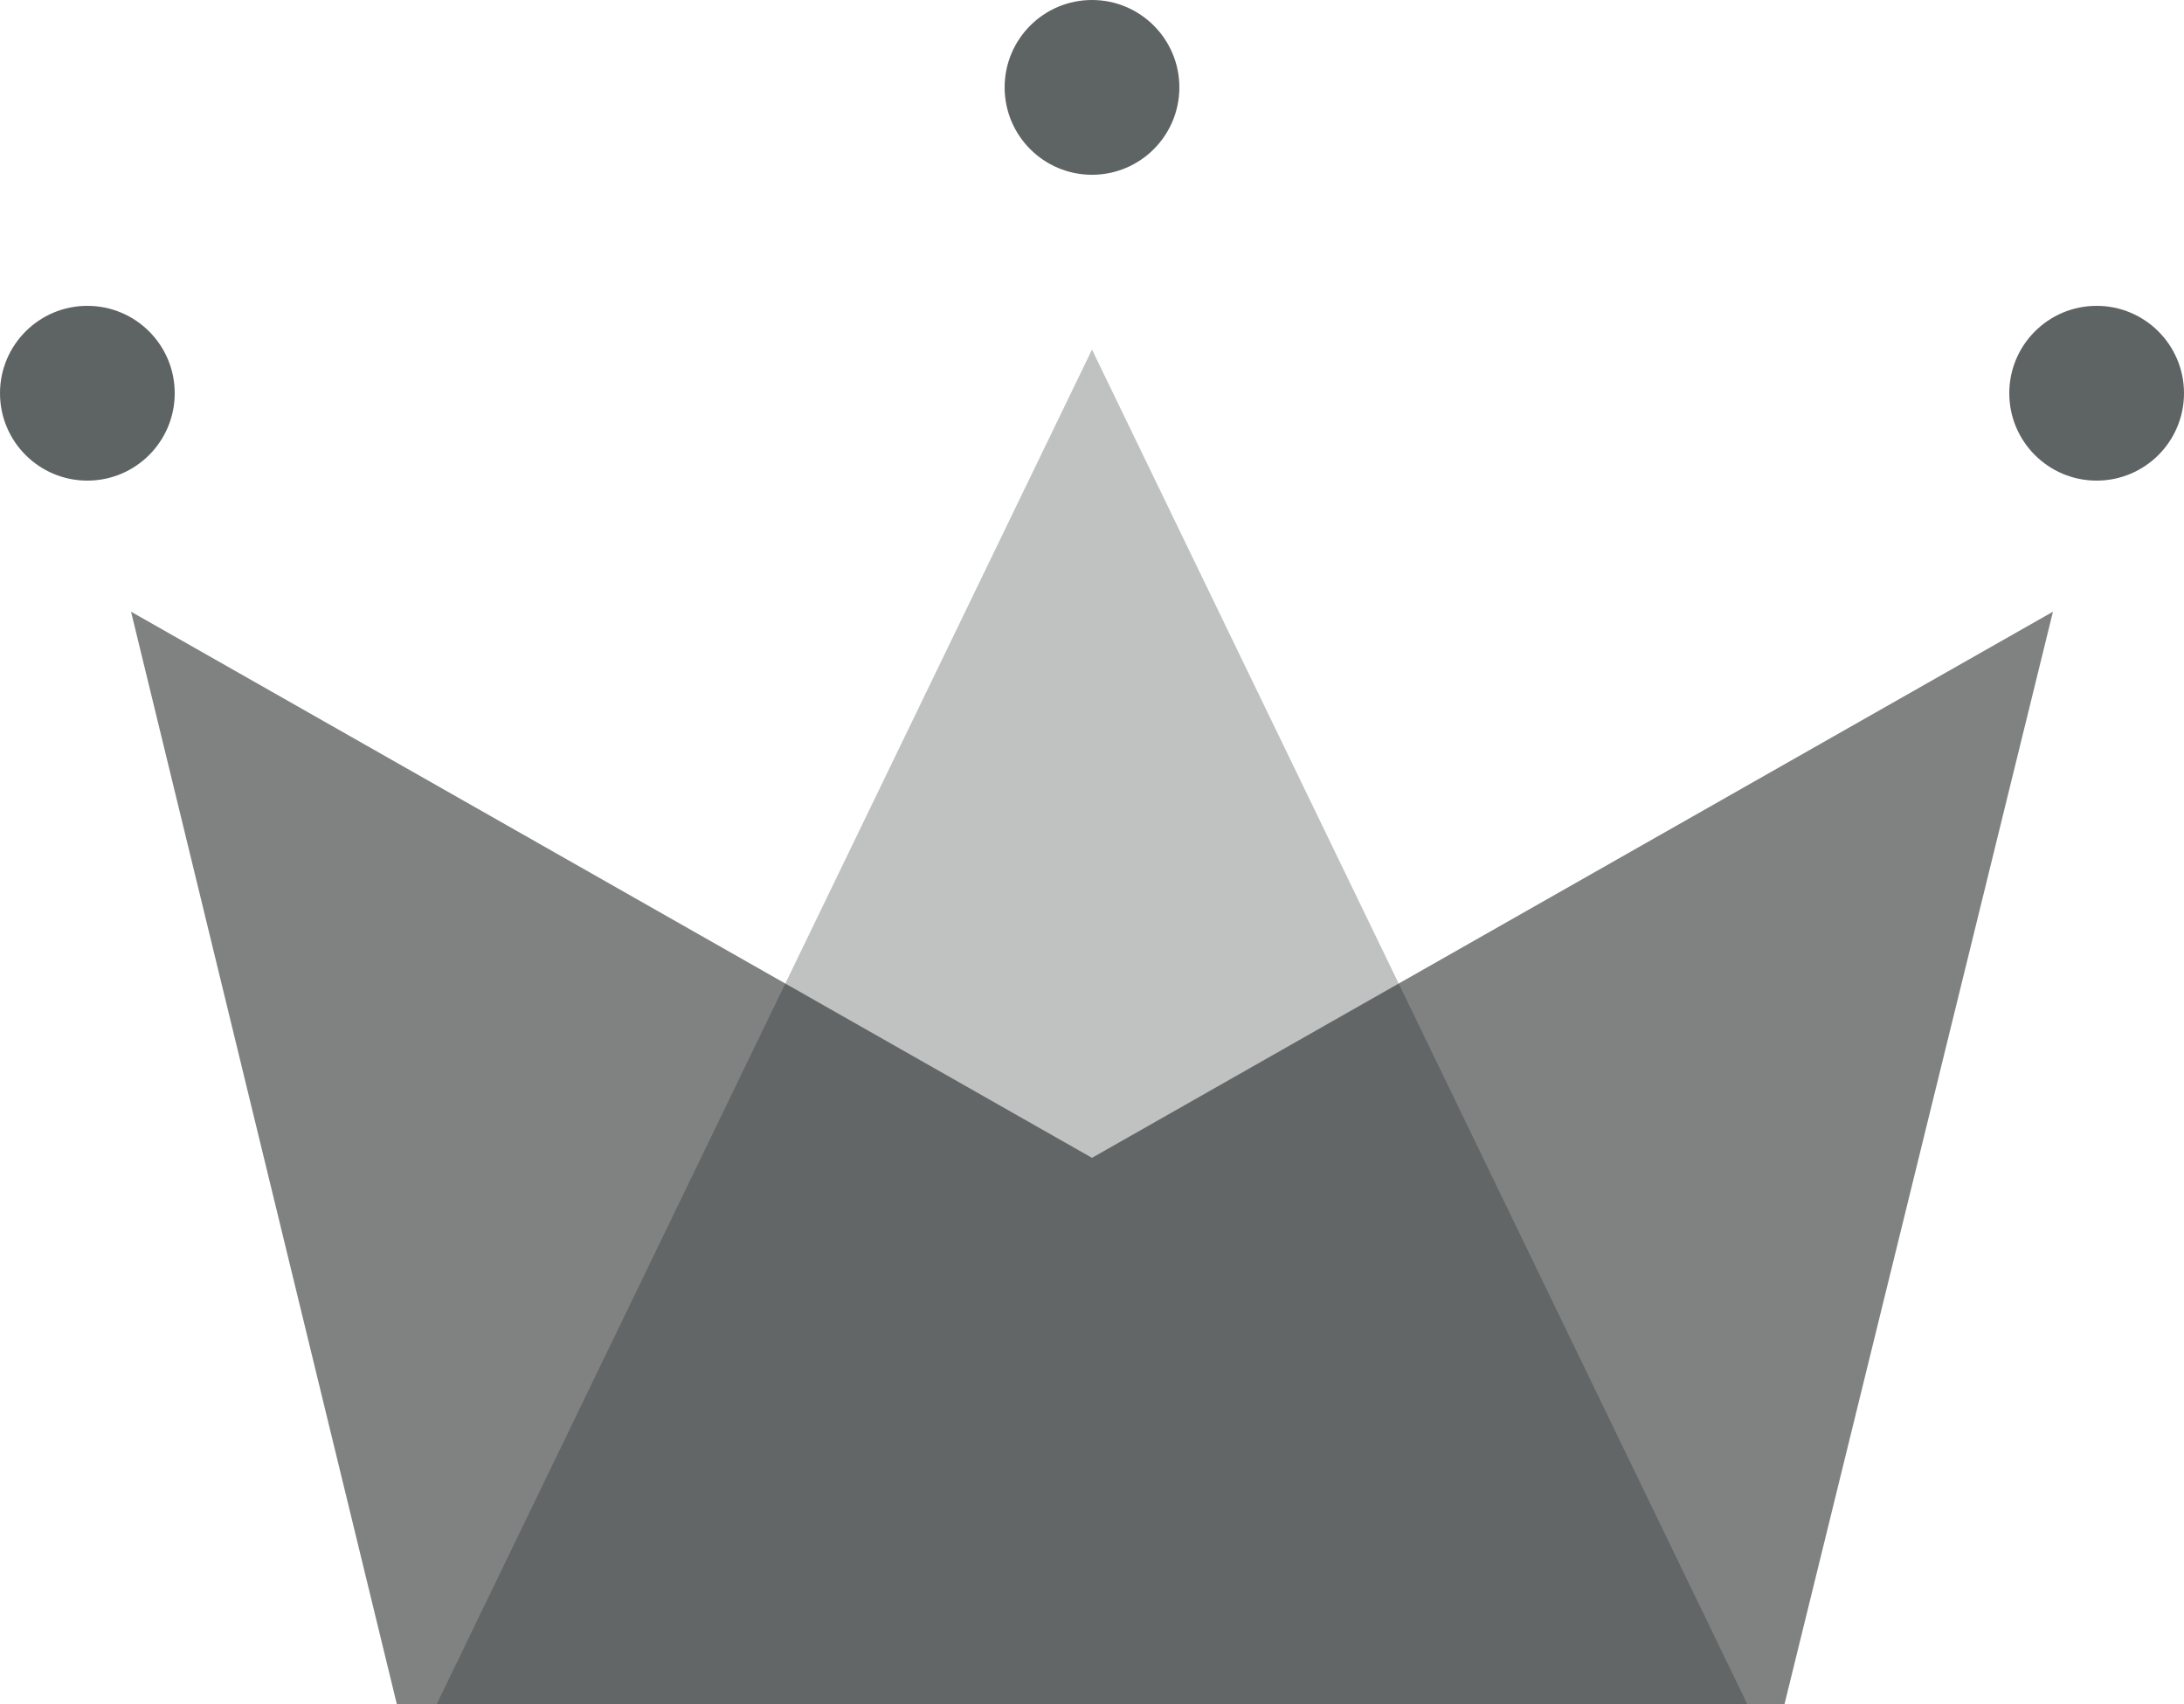
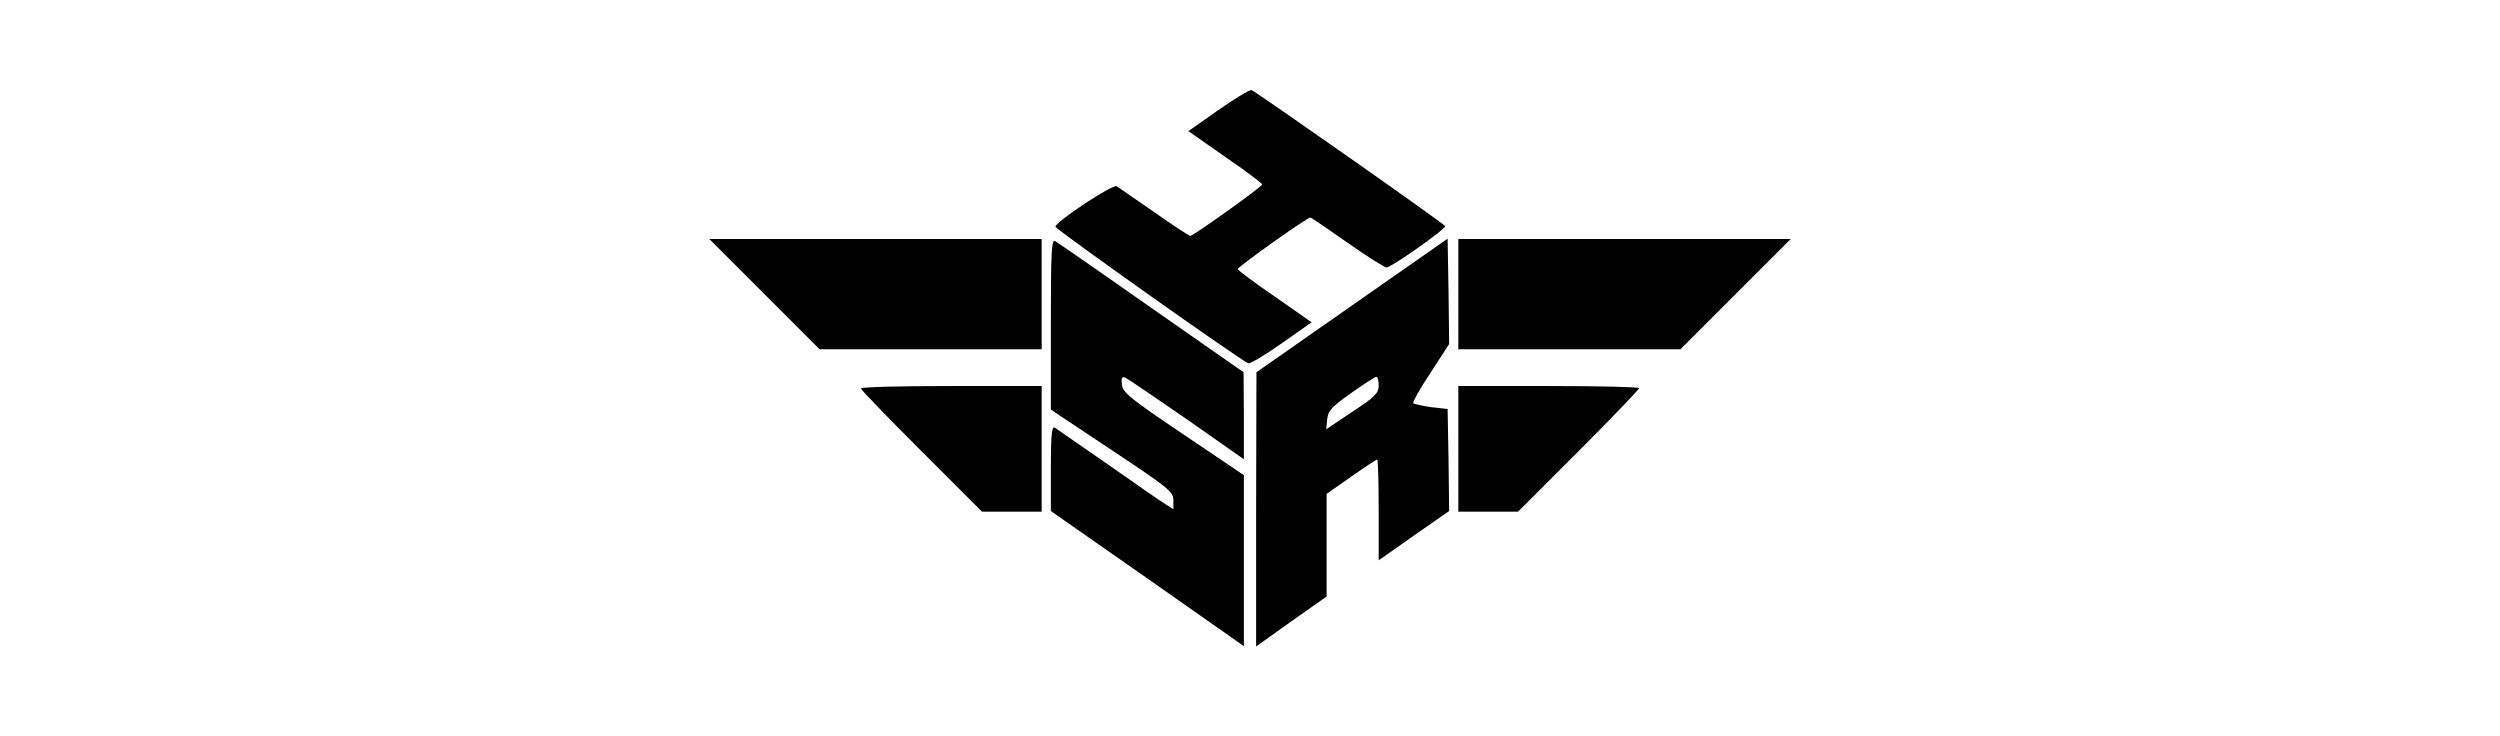
- <svg xmlns="http://www.w3.org/2000/svg" width="50px" height="39px" viewBox="0 0 50 39" version="1.1">
-   <g id="WiP" stroke="none" stroke-width="1" fill="none" fill-rule="evenodd">
-     <g id="Artboard" transform="translate(-90, -38)">
-       <g id="Group" transform="translate(90, 38)">
-         <polygon id="Rectangle" fill="#808282" points="3 14 25 26.5 47 14 40.855 39 9.084 39" />
-         <polygon id="Triangle" fill-opacity="0.263" fill="#101A1A" points="25 8 40 39 10 39" />
-         <circle id="Oval" fill="#5E6363" cx="2" cy="9" r="2" />
-         <circle id="Oval" fill="#5E6363" cx="25" cy="2" r="2" />
-         <circle id="Oval" fill="#5E6363" cx="48" cy="9" r="2" />
-       </g>
-     </g>
+ <svg xmlns="http://www.w3.org/2000/svg" version="1.0" width="170px" height="50px" viewBox="0 0 400 240" preserveAspectRatio="xMidYMid meet">
+   <g transform="translate(0,240) scale(0.1,-0.1)" fill="#000000" stroke="none">
+     <path d="M1897 2041 l-98 -69 120 -84 c66 -45 120 -86 121 -90 0 -7 -225 -168 -235 -168 -4 0 -57 35 -118 78 -61 42 -116 80 -122 84 -13 8 -200 -116 -200 -132 0 -8 605 -437 630 -446 5 -2 54 27 108 65 l98 69 -120 84 c-66 45 -121 86 -121 90 0 7 226 168 237 168 3 0 57 -37 121 -82 64 -45 121 -81 128 -81 15 0 194 126 191 135 -2 7 -615 437 -632 444 -5 2 -54 -27 -108 -65z" />
+     <path d="M415 1440 l180 -180 362 0 363 0 0 180 0 180 -542 0 -543 0 180 -180z" />
+     <path d="M1350 1342 l0 -279 200 -133 c185 -123 200 -135 200 -163 l0 -29 -27 17 c-16 10 -100 68 -188 130 -88 61 -166 115 -172 119 -10 6 -13 -23 -13 -132 l0 -140 315 -220 315 -221 0 279 0 279 -197 133 c-173 116 -198 137 -201 162 -3 21 0 27 10 24 7 -3 97 -64 201 -136 l187 -131 0 142 -1 142 -301 210 c-165 116 -307 214 -314 218 -12 7 -14 -38 -14 -271z" />
+     <path d="M2333 1403 l-312 -218 -1 -447 0 -448 115 82 115 81 0 168 0 167 80 56 c44 31 82 56 85 56 3 0 5 -74 5 -164 l0 -165 115 81 115 80 -2 167 -3 166 -53 6 c-29 4 -56 10 -59 13 -3 3 22 48 56 99 l61 94 -2 172 -3 172 -312 -218z m87 -261 c0 -25 -11 -37 -86 -86 l-85 -57 3 33 c3 27 14 40 78 85 41 29 78 53 82 53 5 0 8 -13 8 -28z" />
+     <path d="M2680 1440 l0 -180 363 0 362 0 180 180 180 180 -543 0 -542 0 0 -180z" />
+     <path d="M730 1132 c0 -4 89 -96 198 -205 l197 -197 98 0 97 0 0 205 0 205 -295 0 c-162 0 -295 -3 -295 -8z" />
+     <path d="M2680 935 l0 -205 98 0 97 0 198 198 c108 108 197 201 197 205 0 4 -133 7 -295 7 l-295 0 0 -205z" />
  </g>
</svg>
